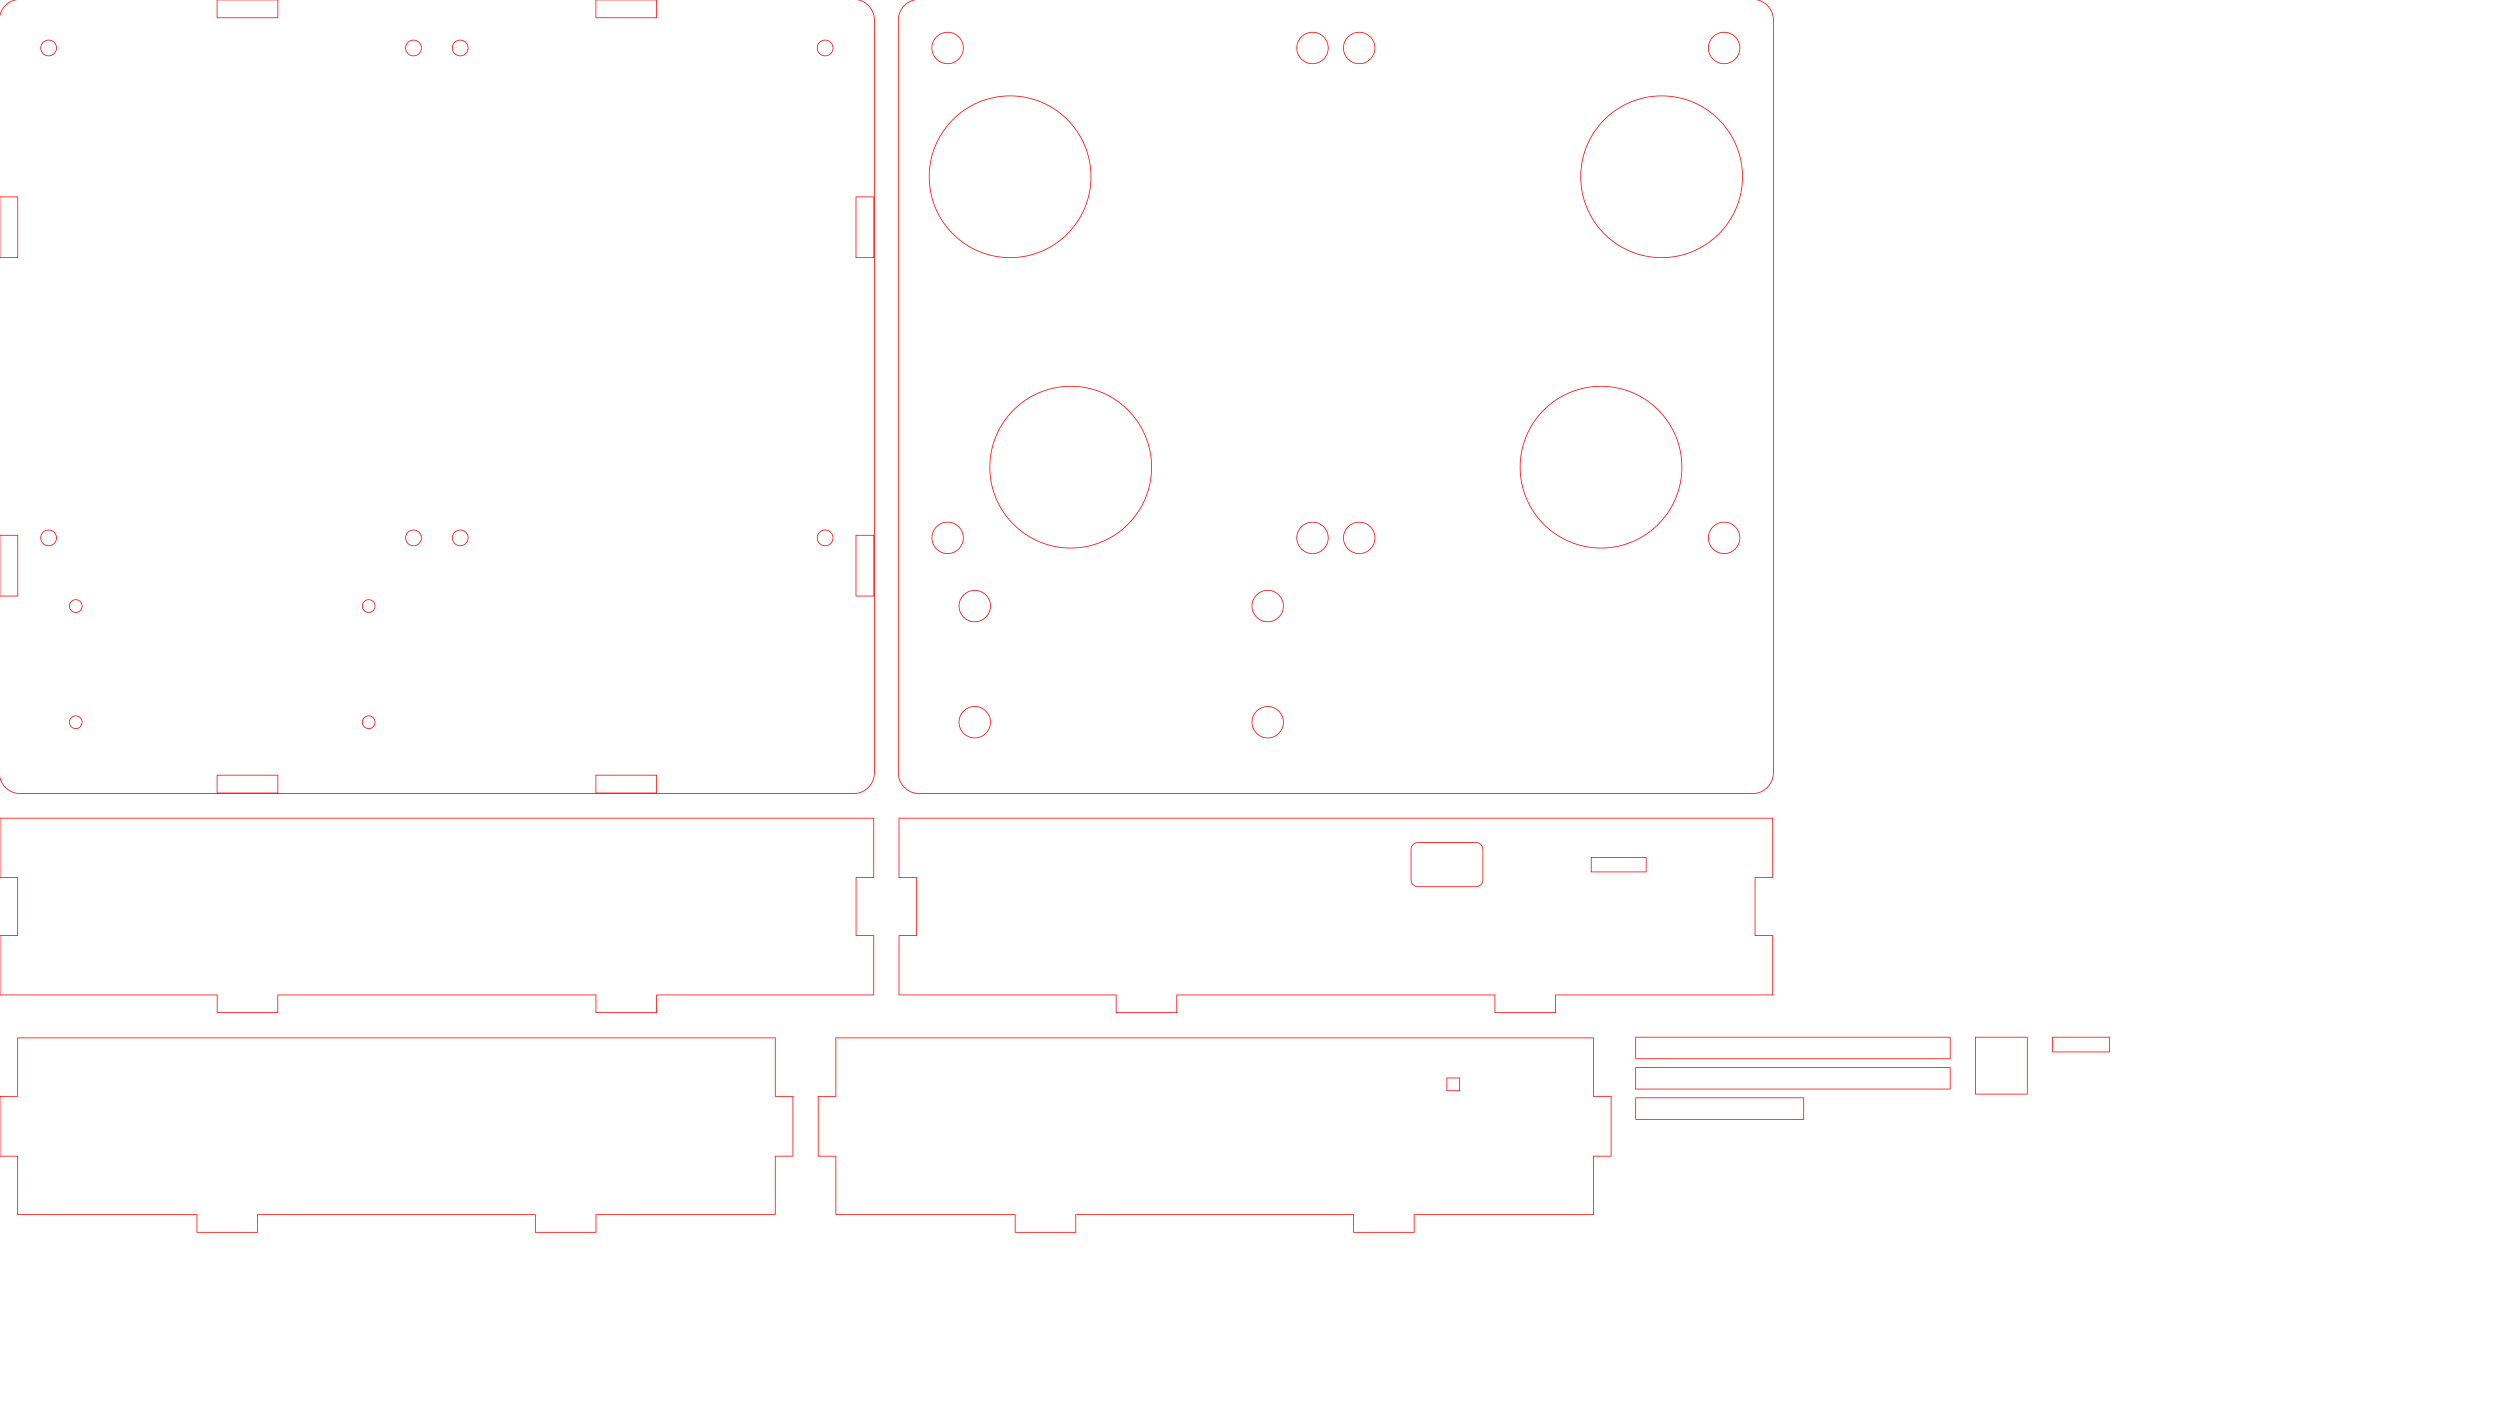
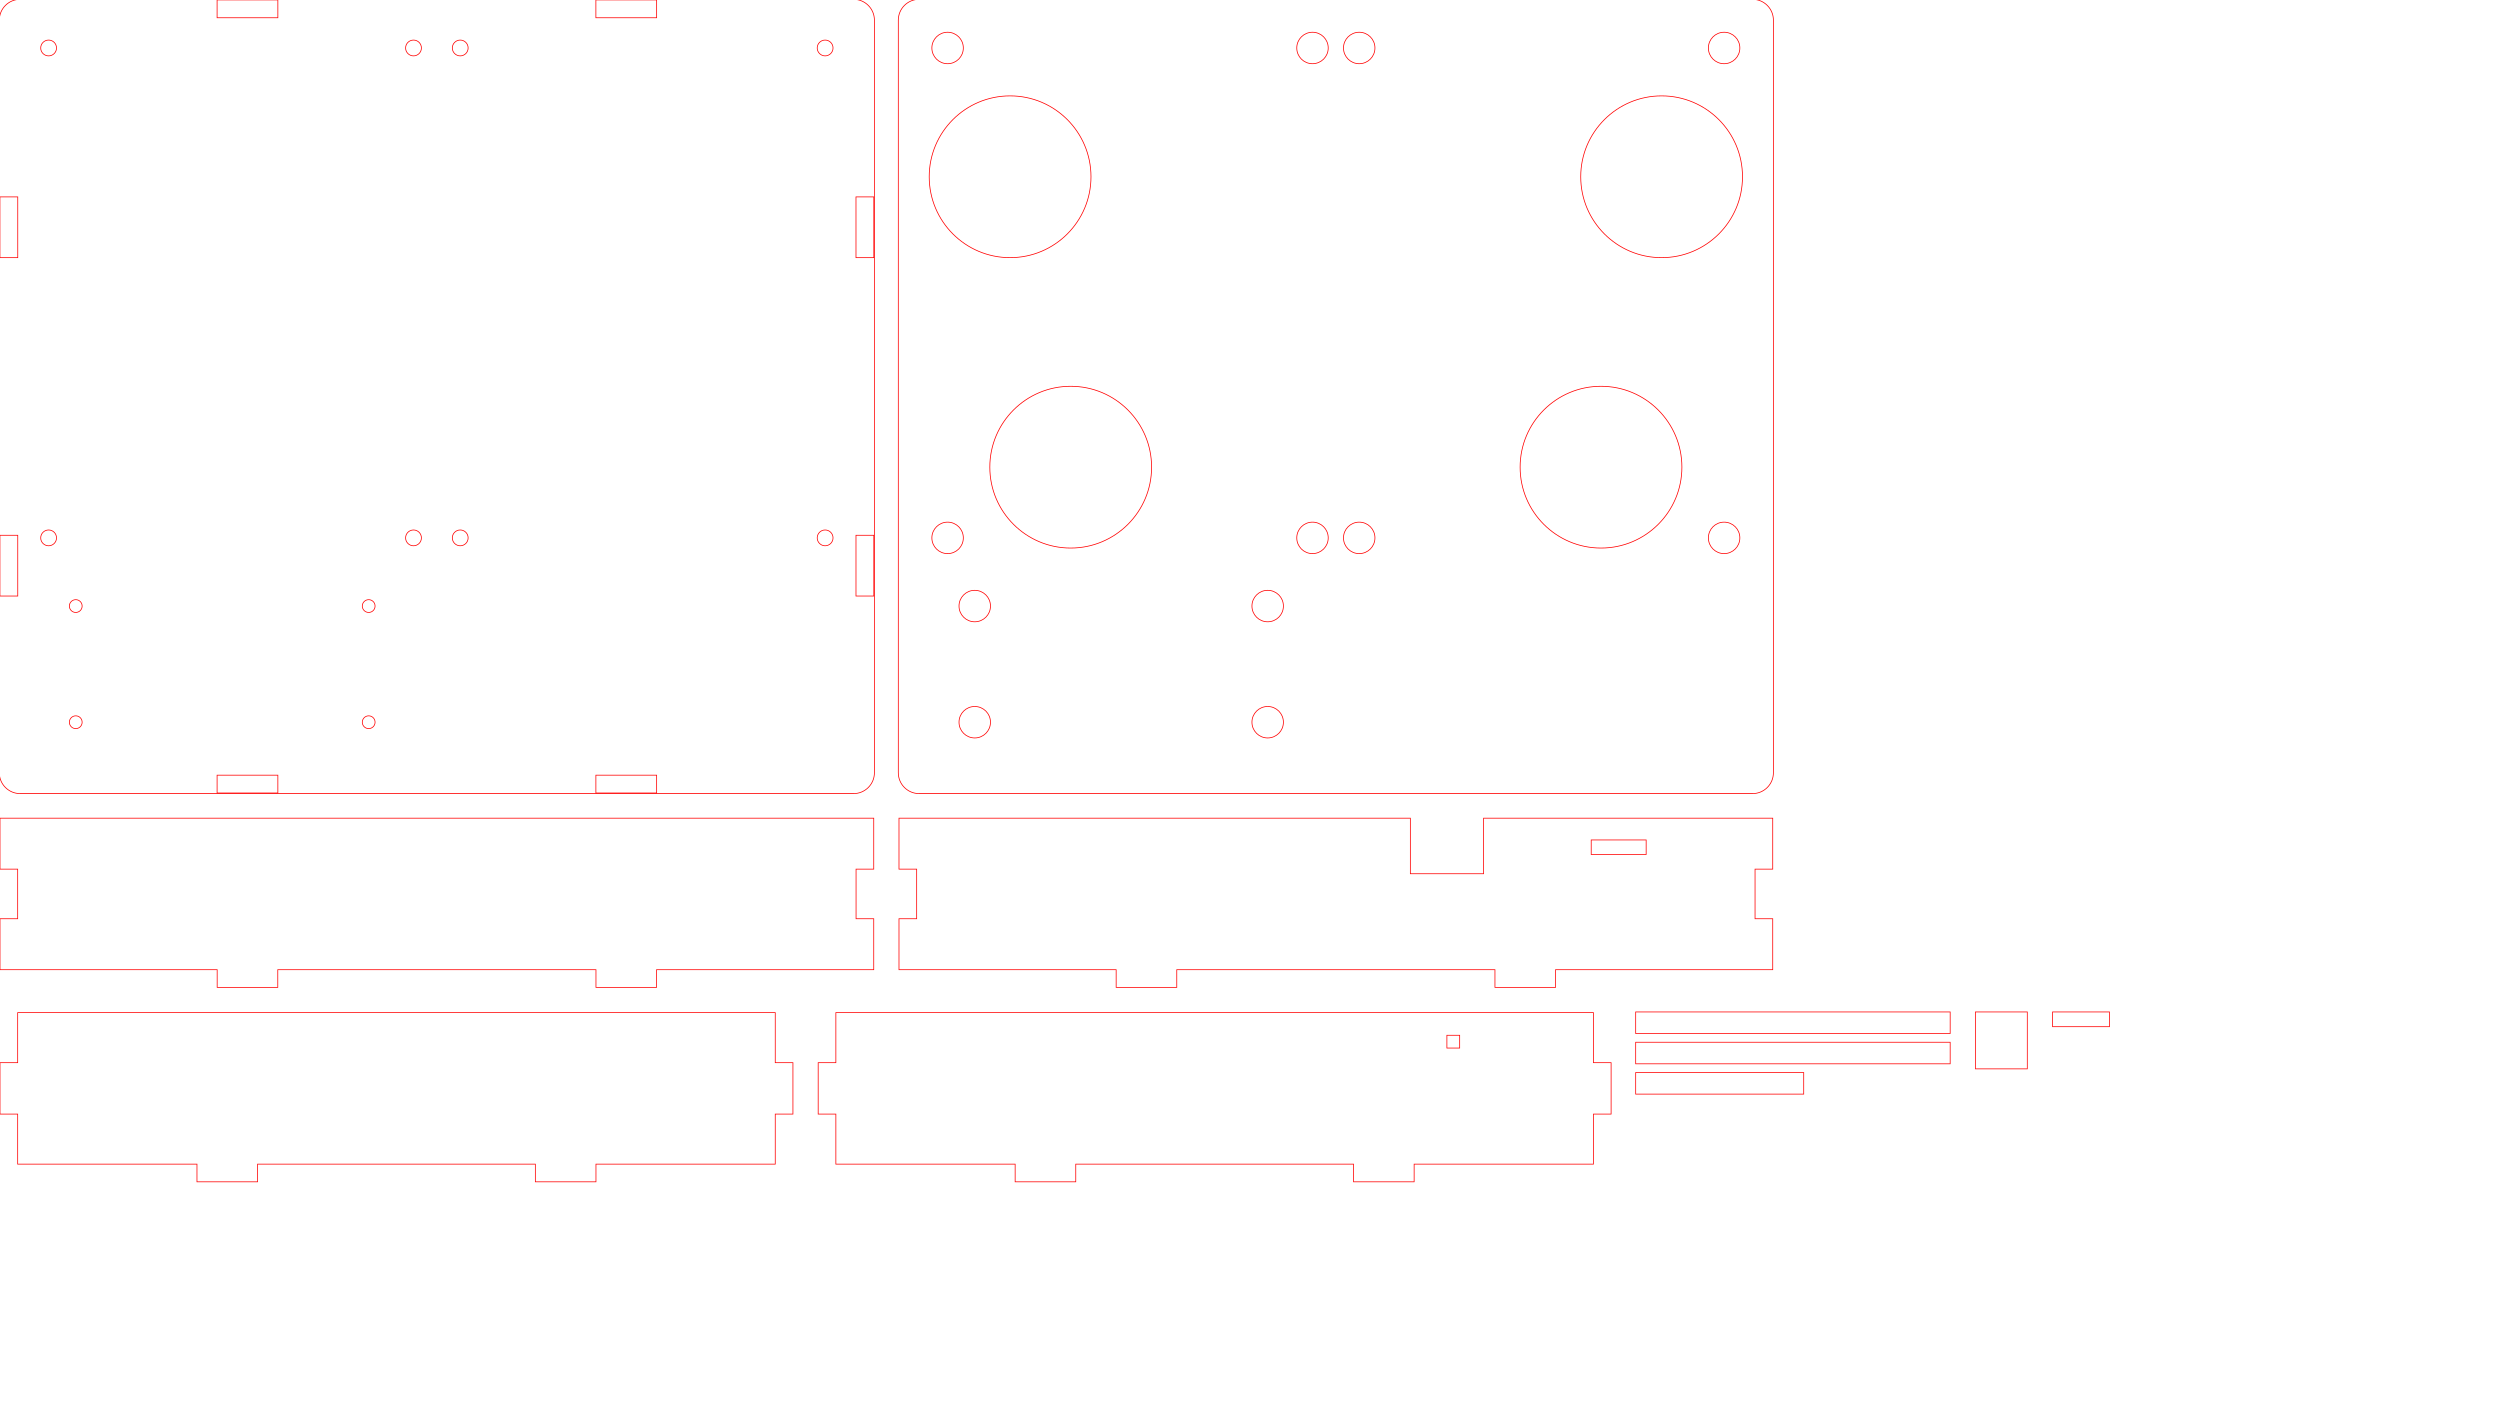
<svg xmlns="http://www.w3.org/2000/svg" width="495mm" height="279mm" viewBox="0 0 495 279">
  <g transform="translate(0,0) translate(173,0) scale(-1,1)">
    <rect x="-0.135" y="-0.135" width="173.27" height="157.27" rx="4.135" fill="none" stroke="#ff0000" stroke-width="0.15" />
    <circle cx="9.625" cy="9.5" r="1.565" fill="none" stroke="#ff0000" stroke-width="0.15" />
    <circle cx="81.875" cy="9.5" r="1.565" fill="none" stroke="#ff0000" stroke-width="0.15" />
    <circle cx="9.625" cy="106.5" r="1.565" fill="none" stroke="#ff0000" stroke-width="0.15" />
    <circle cx="81.875" cy="106.5" r="1.565" fill="none" stroke="#ff0000" stroke-width="0.15" />
    <circle cx="91.125" cy="9.5" r="1.565" fill="none" stroke="#ff0000" stroke-width="0.15" />
    <circle cx="163.375" cy="9.5" r="1.565" fill="none" stroke="#ff0000" stroke-width="0.15" />
    <circle cx="91.125" cy="106.5" r="1.565" fill="none" stroke="#ff0000" stroke-width="0.15" />
    <circle cx="163.375" cy="106.5" r="1.565" fill="none" stroke="#ff0000" stroke-width="0.15" />
    <circle cx="100" cy="120" r="1.265" fill="none" stroke="#ff0000" stroke-width="0.15" />
    <circle cx="100" cy="143" r="1.265" fill="none" stroke="#ff0000" stroke-width="0.15" />
    <circle cx="158" cy="120" r="1.265" fill="none" stroke="#ff0000" stroke-width="0.15" />
    <circle cx="158" cy="143" r="1.265" fill="none" stroke="#ff0000" stroke-width="0.15" />
    <rect x="42.985" y="-0.015" width="12.03" height="3.53" fill="none" stroke="#ff0000" stroke-width="0.15" />
    <rect x="117.985" y="-0.015" width="12.03" height="3.53" fill="none" stroke="#ff0000" stroke-width="0.15" />
    <rect x="42.985" y="153.485" width="12.03" height="3.53" fill="none" stroke="#ff0000" stroke-width="0.15" />
    <rect x="117.985" y="153.485" width="12.03" height="3.53" fill="none" stroke="#ff0000" stroke-width="0.15" />
    <rect x="-0.015" y="38.985" width="3.53" height="12.03" fill="none" stroke="#ff0000" stroke-width="0.15" />
    <rect x="-0.015" y="105.985" width="3.53" height="12.03" fill="none" stroke="#ff0000" stroke-width="0.15" />
    <rect x="169.485" y="38.985" width="3.53" height="12.03" fill="none" stroke="#ff0000" stroke-width="0.15" />
    <rect x="169.485" y="105.985" width="3.53" height="12.03" fill="none" stroke="#ff0000" stroke-width="0.15" />
  </g>
  <g transform="translate(178,0) translate(173,0) scale(-1,1)">
    <rect x="-0.135" y="-0.135" width="173.27" height="157.27" rx="4.135" fill="none" stroke="#ff0000" stroke-width="0.15" />
    <circle cx="22" cy="35" r="16.015" fill="none" stroke="#ff0000" stroke-width="0.15" />
    <circle cx="151" cy="35" r="16.015" fill="none" stroke="#ff0000" stroke-width="0.15" />
    <circle cx="34" cy="92.5" r="16.015" fill="none" stroke="#ff0000" stroke-width="0.15" />
    <circle cx="139" cy="92.5" r="16.015" fill="none" stroke="#ff0000" stroke-width="0.15" />
    <circle cx="9.625" cy="9.5" r="3.115" fill="none" stroke="#ff0000" stroke-width="0.15" />
    <circle cx="81.875" cy="9.5" r="3.115" fill="none" stroke="#ff0000" stroke-width="0.15" />
    <circle cx="9.625" cy="106.5" r="3.115" fill="none" stroke="#ff0000" stroke-width="0.15" />
    <circle cx="81.875" cy="106.5" r="3.115" fill="none" stroke="#ff0000" stroke-width="0.15" />
    <circle cx="91.125" cy="9.5" r="3.115" fill="none" stroke="#ff0000" stroke-width="0.15" />
    <circle cx="163.375" cy="9.5" r="3.115" fill="none" stroke="#ff0000" stroke-width="0.15" />
    <circle cx="91.125" cy="106.5" r="3.115" fill="none" stroke="#ff0000" stroke-width="0.15" />
    <circle cx="163.375" cy="106.5" r="3.115" fill="none" stroke="#ff0000" stroke-width="0.15" />
    <circle cx="100" cy="120" r="3.115" fill="none" stroke="#ff0000" stroke-width="0.15" />
    <circle cx="100" cy="143" r="3.115" fill="none" stroke="#ff0000" stroke-width="0.15" />
    <circle cx="158" cy="120" r="3.115" fill="none" stroke="#ff0000" stroke-width="0.15" />
    <circle cx="158" cy="143" r="3.115" fill="none" stroke="#ff0000" stroke-width="0.15" />
  </g>
  <g transform="translate(0,162)">
-     <polygon points="0,0 173,0 173,11.757 169.5,11.757 169.5,23.243 173,23.243 173,35 130,35 130,38.5 118,38.5 118,35 55,35 55,38.5 43,38.5 43,35 0,35 0,23.243 3.5,23.243 3.5,11.757 0,11.757" fill="none" stroke="#ff0000" stroke-width="0.15" />
+     <polygon points="0,0 173,0 173,10.09 169.5,10.09 169.5,19.91 173,19.91 173,30 130,30 130,33.5 118,33.5 118,30 55,30 55,33.5 43,33.5 43,30 0,30 0,19.91 3.5,19.91 3.5,10.09 0,10.09" fill="none" stroke="#ff0000" stroke-width="0.15" />
  </g>
  <g transform="translate(178,162)">
-     <polygon points="0,0 173,0 173,11.757 169.5,11.757 169.5,23.243 173,23.243 173,35 130,35 130,38.5 118,38.5 118,35 55,35 55,38.5 43,38.5 43,35 0,35 0,23.243 3.5,23.243 3.5,11.757 0,11.757" fill="none" stroke="#ff0000" stroke-width="0.15" />
-     <rect x="101.385" y="4.835" width="14.23" height="8.73" rx="1.365" fill="none" stroke="#ff0000" stroke-width="0.15" />
-     <rect x="137.06" y="7.76" width="10.88" height="2.88" fill="none" stroke="#ff0000" stroke-width="0.15" />
+     <polygon points="0,0 101.25,0 101.25,11 115.75,11 115.75,0 173,0 173,10.09 169.5,10.09 169.5,19.91 173,19.91 173,30 130,30 130,33.5 118,33.5 118,30 55,30 55,33.5 43,33.5 43,30 0,30 0,19.91 3.5,19.91 3.5,10.09 0,10.09" fill="none" stroke="#ff0000" stroke-width="0.15" />
+     <rect x="137.06" y="4.31" width="10.88" height="2.88" fill="none" stroke="#ff0000" stroke-width="0.15" />
  </g>
-   <g transform="translate(0,205.5)">
-     <polygon points="3.5,0 153.5,0 153.5,11.577 157,11.577 157,23.423 153.5,23.423 153.5,35 118,35 118,38.5 106,38.5 106,35 51,35 51,38.5 39,38.5 39,35 3.5,35 3.5,23.423 0,23.423 0,11.577 3.5,11.577" fill="none" stroke="#ff0000" stroke-width="0.15" />
+   <g transform="translate(0,200.5)">
+     <polygon points="3.5,0 153.5,0 153.5,9.91 157,9.91 157,20.09 153.5,20.09 153.5,30 118,30 118,33.5 106,33.5 106,30 51,30 51,33.5 39,33.5 39,30 3.5,30 3.5,20.09 0,20.09 0,9.91 3.5,9.91" fill="none" stroke="#ff0000" stroke-width="0.15" />
  </g>
-   <g transform="translate(162,205.5)">
-     <polygon points="3.5,0 153.5,0 153.5,11.577 157,11.577 157,23.423 153.5,23.423 153.5,35 118,35 118,38.5 106,38.5 106,35 51,35 51,38.5 39,38.5 39,35 3.5,35 3.5,23.423 0,23.423 0,11.577 3.5,11.577" fill="none" stroke="#ff0000" stroke-width="0.15" />
-     <rect x="124.485" y="7.935" width="2.53" height="2.53" fill="none" stroke="#ff0000" stroke-width="0.15" />
+   <g transform="translate(162,200.5)">
+     <polygon points="3.5,0 153.5,0 153.5,9.91 157,9.91 157,20.09 153.5,20.09 153.5,30 118,30 118,33.5 106,33.5 106,30 51,30 51,33.5 39,33.5 39,30 3.5,30 3.5,20.09 0,20.09 0,9.91 3.5,9.91" fill="none" stroke="#ff0000" stroke-width="0.15" />
+     <rect x="124.485" y="4.485" width="2.53" height="2.53" fill="none" stroke="#ff0000" stroke-width="0.15" />
  </g>
-   <g transform="translate(324,205.5)">
+   <g transform="translate(324,200.5)">
    <rect x="-0.135" y="-0.135" width="62.27" height="4.27" fill="none" stroke="#ff0000" stroke-width="0.15" />
    <rect x="-0.135" y="5.865" width="62.27" height="4.27" fill="none" stroke="#ff0000" stroke-width="0.15" />
    <rect x="-0.135" y="11.865" width="33.27" height="4.27" fill="none" stroke="#ff0000" stroke-width="0.15" />
  </g>
-   <g transform="translate(391.27,205.5)">
+   <g transform="translate(391.27,200.5)">
    <rect x="-0.135" y="-0.135" width="10.27" height="11.27" fill="none" stroke="#ff0000" stroke-width="0.15" />
  </g>
-   <g transform="translate(406.54,205.5)">
+   <g transform="translate(406.54,200.5)">
    <rect x="-0.135" y="-0.135" width="11.27" height="2.92" fill="none" stroke="#ff0000" stroke-width="0.15" />
  </g>
</svg>
